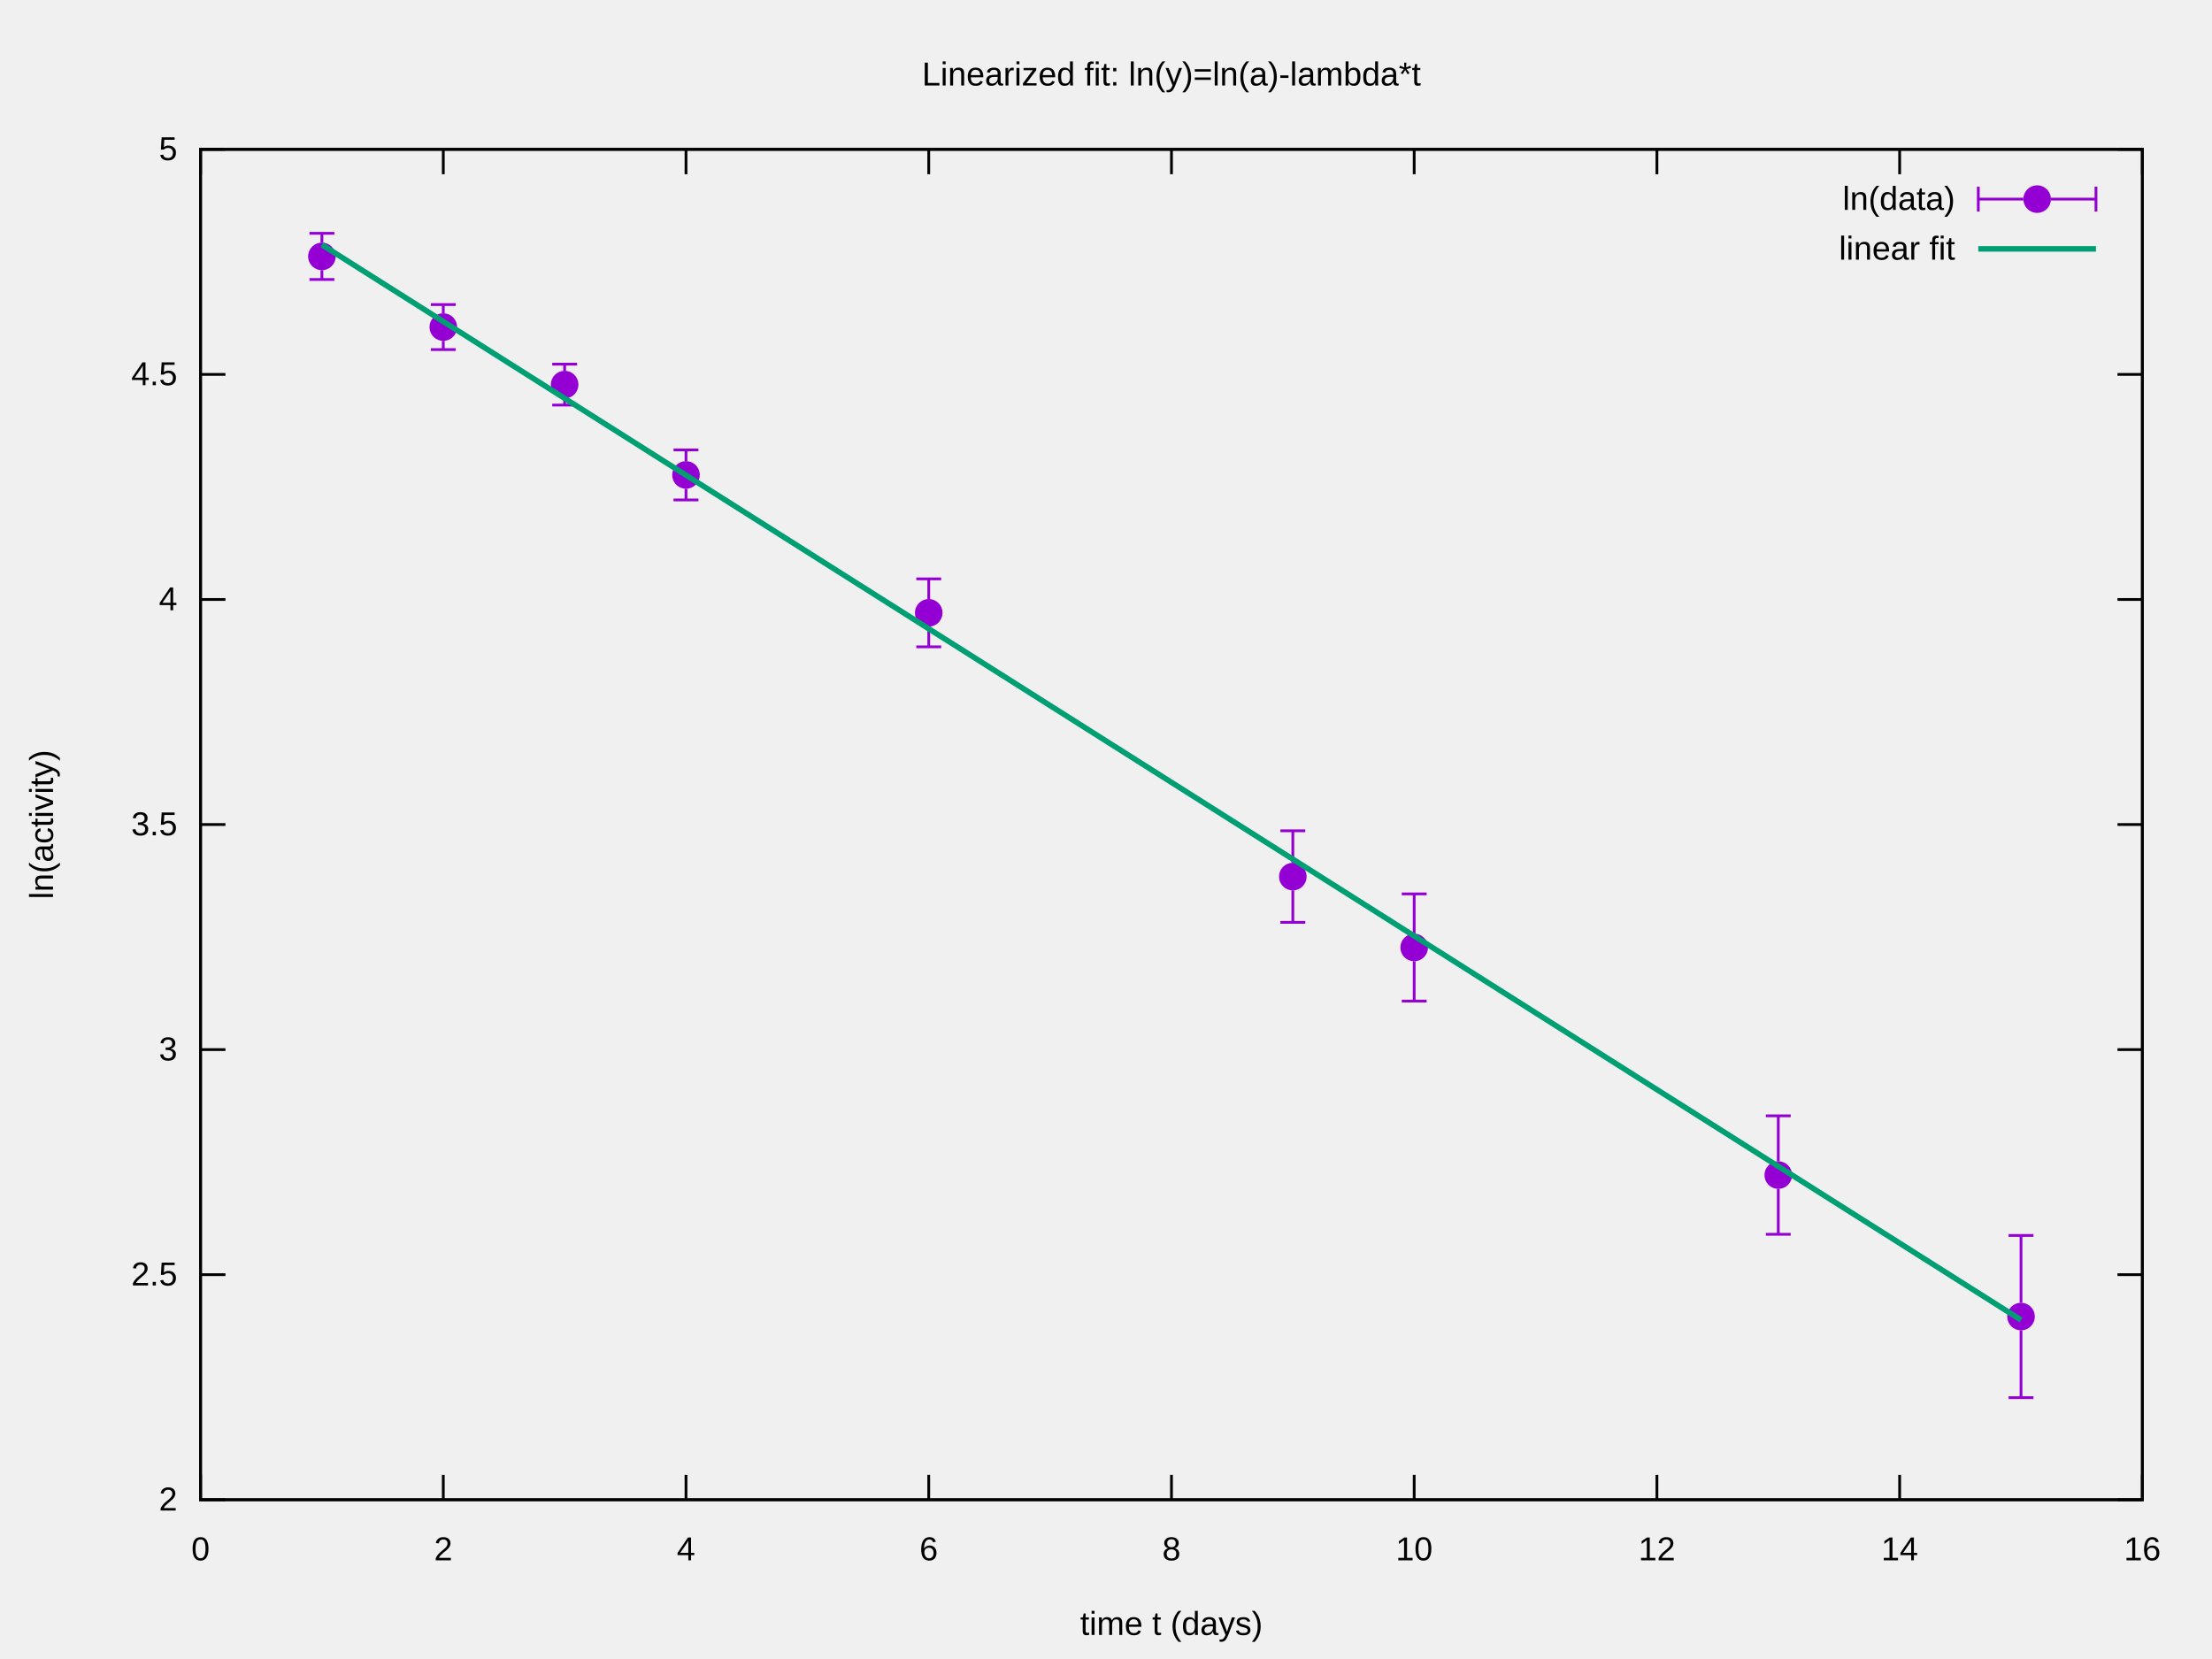
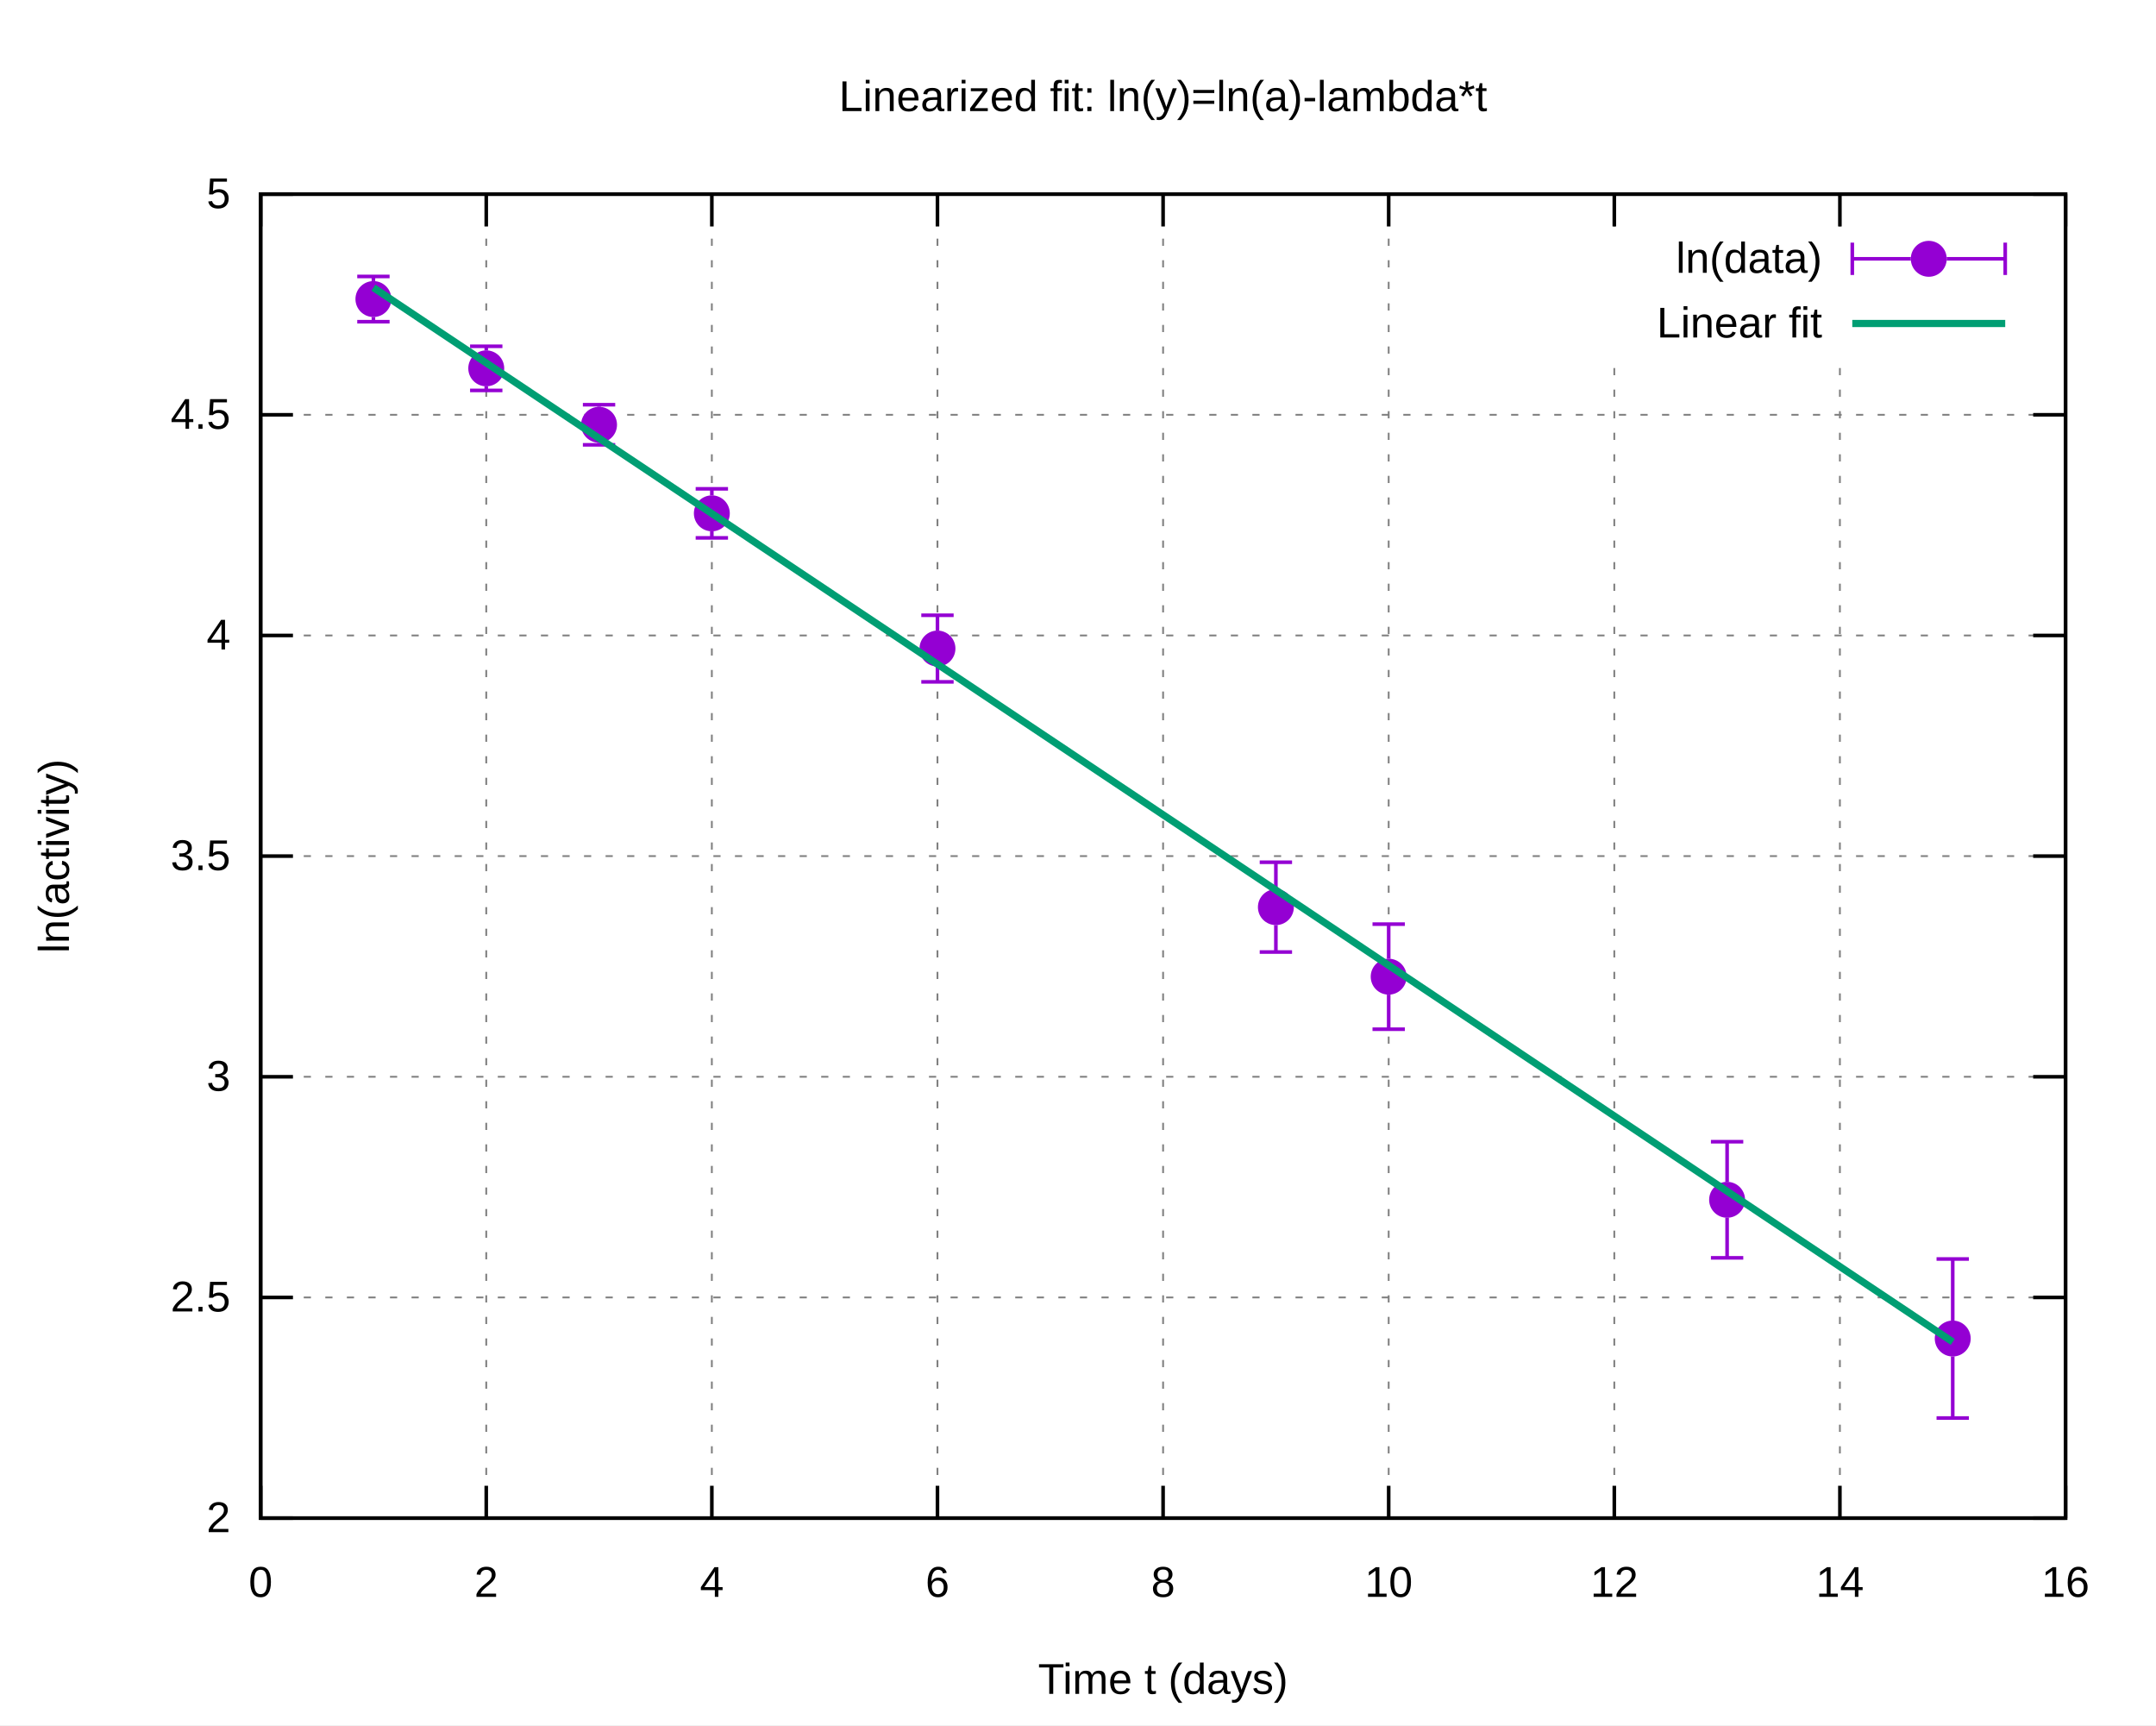
- <svg xmlns="http://www.w3.org/2000/svg" xmlns:xlink="http://www.w3.org/1999/xlink" width="800" height="600" viewBox="0 0 800 600">
+ <svg xmlns="http://www.w3.org/2000/svg" xmlns:xlink="http://www.w3.org/1999/xlink" width="600" height="480" viewBox="0 0 600 480">
  <g id="gnuplot_canvas">
-     <rect x="0" y="0" width="800" height="600" fill="none" />
+     <rect x="0" y="0" width="600" height="480" fill="#ffffff" />
    <defs>
      <circle id="gpDot" r="0.5" stroke-width="0.5" stroke="currentColor" />
      <path id="gpPt0" stroke-width="0.222" stroke="currentColor" d="M-1,0 h2 M0,-1 v2" />
      <path id="gpPt1" stroke-width="0.222" stroke="currentColor" d="M-1,-1 L1,1 M1,-1 L-1,1" />
      <path id="gpPt2" stroke-width="0.222" stroke="currentColor" d="M-1,0 L1,0 M0,-1 L0,1 M-1,-1 L1,1 M-1,1 L1,-1" />
      <rect id="gpPt3" stroke-width="0.222" stroke="currentColor" x="-1" y="-1" width="2" height="2" />
      <rect id="gpPt4" stroke-width="0.222" stroke="currentColor" fill="currentColor" x="-1" y="-1" width="2" height="2" />
      <circle id="gpPt5" stroke-width="0.222" stroke="currentColor" cx="0" cy="0" r="1" />
      <use xlink:href="#gpPt5" id="gpPt6" fill="currentColor" stroke="none" />
      <path id="gpPt7" stroke-width="0.222" stroke="currentColor" d="M0,-1.33 L-1.33,0.67 L1.33,0.67 z" />
      <use xlink:href="#gpPt7" id="gpPt8" fill="currentColor" stroke="none" />
      <use xlink:href="#gpPt7" id="gpPt9" stroke="currentColor" transform="rotate(180)" />
      <use xlink:href="#gpPt9" id="gpPt10" fill="currentColor" stroke="none" />
      <use xlink:href="#gpPt3" id="gpPt11" stroke="currentColor" transform="rotate(45)" />
      <use xlink:href="#gpPt11" id="gpPt12" fill="currentColor" stroke="none" />
      <path id="gpPt13" stroke-width="0.222" stroke="currentColor" d="M0,1.330 L1.265,0.411 L0.782,-1.067 L-0.782,-1.076 L-1.265,0.411 z" />
      <use xlink:href="#gpPt13" id="gpPt14" fill="currentColor" stroke="none" />
      <filter id="textbox" filterUnits="objectBoundingBox" x="0" y="0" height="1" width="1">
-         <feFlood flood-color="white" flood-opacity="1" result="bgnd" />
+         <feFlood flood-color="#FFFFFF" flood-opacity="1" result="bgnd" />
        <feComposite in="SourceGraphic" in2="bgnd" operator="atop" />
      </filter>
      <filter id="greybox" filterUnits="objectBoundingBox" x="0" y="0" height="1" width="1">
        <feFlood flood-color="lightgrey" flood-opacity="1" result="grey" />
        <feComposite in="SourceGraphic" in2="grey" operator="atop" />
      </filter>
    </defs>
-     <g fill="none" color="white" stroke="currentColor" stroke-width="1.00" stroke-linecap="butt" stroke-linejoin="miter">
- </g>
-     <g fill="none" color="black" stroke="currentColor" stroke-width="1.00" stroke-linecap="butt" stroke-linejoin="miter">
-       <path stroke="black" d="M72.53,542.40 L81.53,542.40 M774.82,542.40 L765.82,542.40  " />
-       <g transform="translate(64.14,546.30)" stroke="none" fill="black" font-family="Arial" font-size="12.00" text-anchor="end">
+     <g fill="none" color="#FFFFFF" stroke="currentColor" stroke-width="1.00" stroke-linecap="butt" stroke-linejoin="miter">
+ </g>
+     <g fill="none" color="black" stroke="currentColor" stroke-width="1.00" stroke-linecap="butt" stroke-linejoin="miter">
+ </g>
+     <g fill="none" color="black" stroke="black" stroke-width="0.50" stroke-linecap="butt" stroke-linejoin="miter">
+ </g>
+     <g fill="none" color="gray" stroke="currentColor" stroke-width="0.50" stroke-linecap="butt" stroke-linejoin="miter">
+       <path stroke="gray" stroke-dasharray="2,4" class="gridline" d="M72.53,422.40 L574.82,422.40  " />
+     </g>
+     <g fill="none" color="gray" stroke="gray" stroke-width="1.00" stroke-linecap="butt" stroke-linejoin="miter">
+ </g>
+     <g fill="none" color="black" stroke="currentColor" stroke-width="1.00" stroke-linecap="butt" stroke-linejoin="miter">
+       <path stroke="black" d="M72.53,422.40 L81.53,422.40 M574.82,422.40 L565.82,422.40  " />
+       <g transform="translate(64.14,426.30)" stroke="none" fill="black" font-family="Arial" font-size="12.00" text-anchor="end">
        <text>
          <tspan font-family="Arial"> 2</tspan>
        </text>
      </g>
    </g>
    <g fill="none" color="black" stroke="currentColor" stroke-width="1.00" stroke-linecap="butt" stroke-linejoin="miter">
-       <path stroke="black" d="M72.53,461.00 L81.53,461.00 M774.82,461.00 L765.82,461.00  " />
-       <g transform="translate(64.14,464.90)" stroke="none" fill="black" font-family="Arial" font-size="12.00" text-anchor="end">
+ </g>
+     <g fill="none" color="black" stroke="black" stroke-width="0.50" stroke-linecap="butt" stroke-linejoin="miter">
+ </g>
+     <g fill="none" color="gray" stroke="currentColor" stroke-width="0.50" stroke-linecap="butt" stroke-linejoin="miter">
+       <path stroke="gray" stroke-dasharray="2,4" class="gridline" d="M72.53,361.00 L574.82,361.00  " />
+     </g>
+     <g fill="none" color="gray" stroke="gray" stroke-width="1.00" stroke-linecap="butt" stroke-linejoin="miter">
+ </g>
+     <g fill="none" color="black" stroke="currentColor" stroke-width="1.00" stroke-linecap="butt" stroke-linejoin="miter">
+       <path stroke="black" d="M72.53,361.00 L81.53,361.00 M574.82,361.00 L565.82,361.00  " />
+       <g transform="translate(64.14,364.90)" stroke="none" fill="black" font-family="Arial" font-size="12.00" text-anchor="end">
        <text>
          <tspan font-family="Arial"> 2.5</tspan>
        </text>
      </g>
    </g>
    <g fill="none" color="black" stroke="currentColor" stroke-width="1.00" stroke-linecap="butt" stroke-linejoin="miter">
-       <path stroke="black" d="M72.53,379.60 L81.53,379.60 M774.82,379.60 L765.82,379.60  " />
-       <g transform="translate(64.14,383.50)" stroke="none" fill="black" font-family="Arial" font-size="12.00" text-anchor="end">
+ </g>
+     <g fill="none" color="black" stroke="black" stroke-width="0.50" stroke-linecap="butt" stroke-linejoin="miter">
+ </g>
+     <g fill="none" color="gray" stroke="currentColor" stroke-width="0.50" stroke-linecap="butt" stroke-linejoin="miter">
+       <path stroke="gray" stroke-dasharray="2,4" class="gridline" d="M72.53,299.60 L574.82,299.60  " />
+     </g>
+     <g fill="none" color="gray" stroke="gray" stroke-width="1.00" stroke-linecap="butt" stroke-linejoin="miter">
+ </g>
+     <g fill="none" color="black" stroke="currentColor" stroke-width="1.00" stroke-linecap="butt" stroke-linejoin="miter">
+       <path stroke="black" d="M72.53,299.60 L81.53,299.60 M574.82,299.60 L565.82,299.60  " />
+       <g transform="translate(64.14,303.50)" stroke="none" fill="black" font-family="Arial" font-size="12.00" text-anchor="end">
        <text>
          <tspan font-family="Arial"> 3</tspan>
        </text>
      </g>
    </g>
    <g fill="none" color="black" stroke="currentColor" stroke-width="1.00" stroke-linecap="butt" stroke-linejoin="miter">
-       <path stroke="black" d="M72.53,298.20 L81.53,298.20 M774.82,298.20 L765.82,298.20  " />
-       <g transform="translate(64.14,302.10)" stroke="none" fill="black" font-family="Arial" font-size="12.00" text-anchor="end">
+ </g>
+     <g fill="none" color="black" stroke="black" stroke-width="0.50" stroke-linecap="butt" stroke-linejoin="miter">
+ </g>
+     <g fill="none" color="gray" stroke="currentColor" stroke-width="0.50" stroke-linecap="butt" stroke-linejoin="miter">
+       <path stroke="gray" stroke-dasharray="2,4" class="gridline" d="M72.53,238.20 L574.82,238.20  " />
+     </g>
+     <g fill="none" color="gray" stroke="gray" stroke-width="1.00" stroke-linecap="butt" stroke-linejoin="miter">
+ </g>
+     <g fill="none" color="black" stroke="currentColor" stroke-width="1.00" stroke-linecap="butt" stroke-linejoin="miter">
+       <path stroke="black" d="M72.53,238.20 L81.53,238.20 M574.82,238.20 L565.82,238.20  " />
+       <g transform="translate(64.14,242.10)" stroke="none" fill="black" font-family="Arial" font-size="12.00" text-anchor="end">
        <text>
          <tspan font-family="Arial"> 3.5</tspan>
        </text>
      </g>
    </g>
    <g fill="none" color="black" stroke="currentColor" stroke-width="1.00" stroke-linecap="butt" stroke-linejoin="miter">
-       <path stroke="black" d="M72.53,216.81 L81.53,216.81 M774.82,216.81 L765.82,216.81  " />
-       <g transform="translate(64.14,220.71)" stroke="none" fill="black" font-family="Arial" font-size="12.00" text-anchor="end">
+ </g>
+     <g fill="none" color="black" stroke="black" stroke-width="0.50" stroke-linecap="butt" stroke-linejoin="miter">
+ </g>
+     <g fill="none" color="gray" stroke="currentColor" stroke-width="0.50" stroke-linecap="butt" stroke-linejoin="miter">
+       <path stroke="gray" stroke-dasharray="2,4" class="gridline" d="M72.53,176.81 L574.82,176.81  " />
+     </g>
+     <g fill="none" color="gray" stroke="gray" stroke-width="1.00" stroke-linecap="butt" stroke-linejoin="miter">
+ </g>
+     <g fill="none" color="black" stroke="currentColor" stroke-width="1.00" stroke-linecap="butt" stroke-linejoin="miter">
+       <path stroke="black" d="M72.53,176.81 L81.53,176.81 M574.82,176.81 L565.82,176.81  " />
+       <g transform="translate(64.14,180.71)" stroke="none" fill="black" font-family="Arial" font-size="12.00" text-anchor="end">
        <text>
          <tspan font-family="Arial"> 4</tspan>
        </text>
      </g>
    </g>
    <g fill="none" color="black" stroke="currentColor" stroke-width="1.00" stroke-linecap="butt" stroke-linejoin="miter">
-       <path stroke="black" d="M72.53,135.41 L81.53,135.41 M774.82,135.41 L765.82,135.41  " />
-       <g transform="translate(64.14,139.31)" stroke="none" fill="black" font-family="Arial" font-size="12.00" text-anchor="end">
+ </g>
+     <g fill="none" color="black" stroke="black" stroke-width="0.50" stroke-linecap="butt" stroke-linejoin="miter">
+ </g>
+     <g fill="none" color="gray" stroke="currentColor" stroke-width="0.50" stroke-linecap="butt" stroke-linejoin="miter">
+       <path stroke="gray" stroke-dasharray="2,4" class="gridline" d="M72.53,115.41 L574.82,115.41  " />
+     </g>
+     <g fill="none" color="gray" stroke="gray" stroke-width="1.00" stroke-linecap="butt" stroke-linejoin="miter">
+ </g>
+     <g fill="none" color="black" stroke="currentColor" stroke-width="1.00" stroke-linecap="butt" stroke-linejoin="miter">
+       <path stroke="black" d="M72.53,115.41 L81.53,115.41 M574.82,115.41 L565.82,115.41  " />
+       <g transform="translate(64.14,119.31)" stroke="none" fill="black" font-family="Arial" font-size="12.00" text-anchor="end">
        <text>
          <tspan font-family="Arial"> 4.5</tspan>
        </text>
      </g>
    </g>
    <g fill="none" color="black" stroke="currentColor" stroke-width="1.00" stroke-linecap="butt" stroke-linejoin="miter">
-       <path stroke="black" d="M72.53,54.01 L81.53,54.01 M774.82,54.01 L765.82,54.01  " />
+ </g>
+     <g fill="none" color="black" stroke="black" stroke-width="0.50" stroke-linecap="butt" stroke-linejoin="miter">
+ </g>
+     <g fill="none" color="gray" stroke="currentColor" stroke-width="0.50" stroke-linecap="butt" stroke-linejoin="miter">
+       <path stroke="gray" stroke-dasharray="2,4" class="gridline" d="M72.53,54.01 L574.82,54.01  " />
+     </g>
+     <g fill="none" color="gray" stroke="gray" stroke-width="1.00" stroke-linecap="butt" stroke-linejoin="miter">
+ </g>
+     <g fill="none" color="black" stroke="currentColor" stroke-width="1.00" stroke-linecap="butt" stroke-linejoin="miter">
+       <path stroke="black" d="M72.53,54.01 L81.53,54.01 M574.82,54.01 L565.82,54.01  " />
      <g transform="translate(64.14,57.91)" stroke="none" fill="black" font-family="Arial" font-size="12.00" text-anchor="end">
        <text>
          <tspan font-family="Arial"> 5</tspan>
        </text>
      </g>
    </g>
    <g fill="none" color="black" stroke="currentColor" stroke-width="1.00" stroke-linecap="butt" stroke-linejoin="miter">
-       <path stroke="black" d="M72.53,542.40 L72.53,533.40 M72.53,54.01 L72.53,63.01  " />
-       <g transform="translate(72.53,564.30)" stroke="none" fill="black" font-family="Arial" font-size="12.00" text-anchor="middle">
+ </g>
+     <g fill="none" color="black" stroke="black" stroke-width="0.50" stroke-linecap="butt" stroke-linejoin="miter">
+ </g>
+     <g fill="none" color="gray" stroke="currentColor" stroke-width="0.50" stroke-linecap="butt" stroke-linejoin="miter">
+       <path stroke="gray" stroke-dasharray="2,4" class="gridline" d="M72.53,422.40 L72.53,54.01  " />
+     </g>
+     <g fill="none" color="gray" stroke="gray" stroke-width="1.00" stroke-linecap="butt" stroke-linejoin="miter">
+ </g>
+     <g fill="none" color="black" stroke="currentColor" stroke-width="1.00" stroke-linecap="butt" stroke-linejoin="miter">
+       <path stroke="black" d="M72.53,422.40 L72.53,413.40 M72.53,54.01 L72.53,63.01  " />
+       <g transform="translate(72.53,444.30)" stroke="none" fill="black" font-family="Arial" font-size="12.00" text-anchor="middle">
        <text>
          <tspan font-family="Arial"> 0</tspan>
        </text>
      </g>
    </g>
    <g fill="none" color="black" stroke="currentColor" stroke-width="1.00" stroke-linecap="butt" stroke-linejoin="miter">
-       <path stroke="black" d="M160.32,542.40 L160.32,533.40 M160.32,54.01 L160.32,63.01  " />
-       <g transform="translate(160.32,564.30)" stroke="none" fill="black" font-family="Arial" font-size="12.00" text-anchor="middle">
+ </g>
+     <g fill="none" color="black" stroke="black" stroke-width="0.50" stroke-linecap="butt" stroke-linejoin="miter">
+ </g>
+     <g fill="none" color="gray" stroke="currentColor" stroke-width="0.50" stroke-linecap="butt" stroke-linejoin="miter">
+       <path stroke="gray" stroke-dasharray="2,4" class="gridline" d="M135.32,422.40 L135.32,54.01  " />
+     </g>
+     <g fill="none" color="gray" stroke="gray" stroke-width="1.00" stroke-linecap="butt" stroke-linejoin="miter">
+ </g>
+     <g fill="none" color="black" stroke="currentColor" stroke-width="1.00" stroke-linecap="butt" stroke-linejoin="miter">
+       <path stroke="black" d="M135.32,422.40 L135.32,413.40 M135.32,54.01 L135.32,63.01  " />
+       <g transform="translate(135.32,444.30)" stroke="none" fill="black" font-family="Arial" font-size="12.00" text-anchor="middle">
        <text>
          <tspan font-family="Arial"> 2</tspan>
        </text>
      </g>
    </g>
    <g fill="none" color="black" stroke="currentColor" stroke-width="1.00" stroke-linecap="butt" stroke-linejoin="miter">
-       <path stroke="black" d="M248.10,542.40 L248.10,533.40 M248.10,54.01 L248.10,63.01  " />
-       <g transform="translate(248.10,564.30)" stroke="none" fill="black" font-family="Arial" font-size="12.00" text-anchor="middle">
+ </g>
+     <g fill="none" color="black" stroke="black" stroke-width="0.50" stroke-linecap="butt" stroke-linejoin="miter">
+ </g>
+     <g fill="none" color="gray" stroke="currentColor" stroke-width="0.50" stroke-linecap="butt" stroke-linejoin="miter">
+       <path stroke="gray" stroke-dasharray="2,4" class="gridline" d="M198.10,422.40 L198.10,54.01  " />
+     </g>
+     <g fill="none" color="gray" stroke="gray" stroke-width="1.00" stroke-linecap="butt" stroke-linejoin="miter">
+ </g>
+     <g fill="none" color="black" stroke="currentColor" stroke-width="1.00" stroke-linecap="butt" stroke-linejoin="miter">
+       <path stroke="black" d="M198.10,422.40 L198.10,413.40 M198.10,54.01 L198.10,63.01  " />
+       <g transform="translate(198.10,444.30)" stroke="none" fill="black" font-family="Arial" font-size="12.00" text-anchor="middle">
        <text>
          <tspan font-family="Arial"> 4</tspan>
        </text>
      </g>
    </g>
    <g fill="none" color="black" stroke="currentColor" stroke-width="1.00" stroke-linecap="butt" stroke-linejoin="miter">
-       <path stroke="black" d="M335.89,542.40 L335.89,533.40 M335.89,54.01 L335.89,63.01  " />
-       <g transform="translate(335.89,564.30)" stroke="none" fill="black" font-family="Arial" font-size="12.00" text-anchor="middle">
+ </g>
+     <g fill="none" color="black" stroke="black" stroke-width="0.50" stroke-linecap="butt" stroke-linejoin="miter">
+ </g>
+     <g fill="none" color="gray" stroke="currentColor" stroke-width="0.50" stroke-linecap="butt" stroke-linejoin="miter">
+       <path stroke="gray" stroke-dasharray="2,4" class="gridline" d="M260.89,422.40 L260.89,54.01  " />
+     </g>
+     <g fill="none" color="gray" stroke="gray" stroke-width="1.00" stroke-linecap="butt" stroke-linejoin="miter">
+ </g>
+     <g fill="none" color="black" stroke="currentColor" stroke-width="1.00" stroke-linecap="butt" stroke-linejoin="miter">
+       <path stroke="black" d="M260.89,422.40 L260.89,413.40 M260.89,54.01 L260.89,63.01  " />
+       <g transform="translate(260.89,444.30)" stroke="none" fill="black" font-family="Arial" font-size="12.00" text-anchor="middle">
        <text>
          <tspan font-family="Arial"> 6</tspan>
        </text>
      </g>
    </g>
    <g fill="none" color="black" stroke="currentColor" stroke-width="1.00" stroke-linecap="butt" stroke-linejoin="miter">
-       <path stroke="black" d="M423.68,542.40 L423.68,533.40 M423.68,54.01 L423.68,63.01  " />
-       <g transform="translate(423.68,564.30)" stroke="none" fill="black" font-family="Arial" font-size="12.00" text-anchor="middle">
+ </g>
+     <g fill="none" color="black" stroke="black" stroke-width="0.50" stroke-linecap="butt" stroke-linejoin="miter">
+ </g>
+     <g fill="none" color="gray" stroke="currentColor" stroke-width="0.50" stroke-linecap="butt" stroke-linejoin="miter">
+       <path stroke="gray" stroke-dasharray="2,4" class="gridline" d="M323.68,422.40 L323.68,54.01  " />
+     </g>
+     <g fill="none" color="gray" stroke="gray" stroke-width="1.00" stroke-linecap="butt" stroke-linejoin="miter">
+ </g>
+     <g fill="none" color="black" stroke="currentColor" stroke-width="1.00" stroke-linecap="butt" stroke-linejoin="miter">
+       <path stroke="black" d="M323.68,422.40 L323.68,413.40 M323.68,54.01 L323.68,63.01  " />
+       <g transform="translate(323.68,444.30)" stroke="none" fill="black" font-family="Arial" font-size="12.00" text-anchor="middle">
        <text>
          <tspan font-family="Arial"> 8</tspan>
        </text>
      </g>
    </g>
    <g fill="none" color="black" stroke="currentColor" stroke-width="1.00" stroke-linecap="butt" stroke-linejoin="miter">
-       <path stroke="black" d="M511.46,542.40 L511.46,533.40 M511.46,54.01 L511.46,63.01  " />
-       <g transform="translate(511.46,564.30)" stroke="none" fill="black" font-family="Arial" font-size="12.00" text-anchor="middle">
+ </g>
+     <g fill="none" color="black" stroke="black" stroke-width="0.50" stroke-linecap="butt" stroke-linejoin="miter">
+ </g>
+     <g fill="none" color="gray" stroke="currentColor" stroke-width="0.50" stroke-linecap="butt" stroke-linejoin="miter">
+       <path stroke="gray" stroke-dasharray="2,4" class="gridline" d="M386.46,422.40 L386.46,54.01  " />
+     </g>
+     <g fill="none" color="gray" stroke="gray" stroke-width="1.00" stroke-linecap="butt" stroke-linejoin="miter">
+ </g>
+     <g fill="none" color="black" stroke="currentColor" stroke-width="1.00" stroke-linecap="butt" stroke-linejoin="miter">
+       <path stroke="black" d="M386.46,422.40 L386.46,413.40 M386.46,54.01 L386.46,63.01  " />
+       <g transform="translate(386.46,444.30)" stroke="none" fill="black" font-family="Arial" font-size="12.00" text-anchor="middle">
        <text>
          <tspan font-family="Arial"> 10</tspan>
        </text>
      </g>
    </g>
    <g fill="none" color="black" stroke="currentColor" stroke-width="1.00" stroke-linecap="butt" stroke-linejoin="miter">
-       <path stroke="black" d="M599.25,542.40 L599.25,533.40 M599.25,54.01 L599.25,63.01  " />
-       <g transform="translate(599.25,564.30)" stroke="none" fill="black" font-family="Arial" font-size="12.00" text-anchor="middle">
+ </g>
+     <g fill="none" color="black" stroke="black" stroke-width="0.50" stroke-linecap="butt" stroke-linejoin="miter">
+ </g>
+     <g fill="none" color="gray" stroke="currentColor" stroke-width="0.50" stroke-linecap="butt" stroke-linejoin="miter">
+       <path stroke="gray" stroke-dasharray="2,4" class="gridline" d="M449.25,422.40 L449.25,99.01 M449.25,63.01 L449.25,54.01  " />
+     </g>
+     <g fill="none" color="gray" stroke="gray" stroke-width="1.00" stroke-linecap="butt" stroke-linejoin="miter">
+ </g>
+     <g fill="none" color="black" stroke="currentColor" stroke-width="1.00" stroke-linecap="butt" stroke-linejoin="miter">
+       <path stroke="black" d="M449.25,422.40 L449.25,413.40 M449.25,54.01 L449.25,63.01  " />
+       <g transform="translate(449.25,444.30)" stroke="none" fill="black" font-family="Arial" font-size="12.00" text-anchor="middle">
        <text>
          <tspan font-family="Arial"> 12</tspan>
        </text>
      </g>
    </g>
    <g fill="none" color="black" stroke="currentColor" stroke-width="1.00" stroke-linecap="butt" stroke-linejoin="miter">
-       <path stroke="black" d="M687.03,542.40 L687.03,533.40 M687.03,54.01 L687.03,63.01  " />
-       <g transform="translate(687.03,564.30)" stroke="none" fill="black" font-family="Arial" font-size="12.00" text-anchor="middle">
+ </g>
+     <g fill="none" color="black" stroke="black" stroke-width="0.50" stroke-linecap="butt" stroke-linejoin="miter">
+ </g>
+     <g fill="none" color="gray" stroke="currentColor" stroke-width="0.50" stroke-linecap="butt" stroke-linejoin="miter">
+       <path stroke="gray" stroke-dasharray="2,4" class="gridline" d="M512.03,422.40 L512.03,99.01 M512.03,63.01 L512.03,54.01  " />
+     </g>
+     <g fill="none" color="gray" stroke="gray" stroke-width="1.00" stroke-linecap="butt" stroke-linejoin="miter">
+ </g>
+     <g fill="none" color="black" stroke="currentColor" stroke-width="1.00" stroke-linecap="butt" stroke-linejoin="miter">
+       <path stroke="black" d="M512.03,422.40 L512.03,413.40 M512.03,54.01 L512.03,63.01  " />
+       <g transform="translate(512.03,444.30)" stroke="none" fill="black" font-family="Arial" font-size="12.00" text-anchor="middle">
        <text>
          <tspan font-family="Arial"> 14</tspan>
        </text>
      </g>
    </g>
    <g fill="none" color="black" stroke="currentColor" stroke-width="1.00" stroke-linecap="butt" stroke-linejoin="miter">
-       <path stroke="black" d="M774.82,542.40 L774.82,533.40 M774.82,54.01 L774.82,63.01  " />
-       <g transform="translate(774.82,564.30)" stroke="none" fill="black" font-family="Arial" font-size="12.00" text-anchor="middle">
+ </g>
+     <g fill="none" color="black" stroke="black" stroke-width="0.50" stroke-linecap="butt" stroke-linejoin="miter">
+ </g>
+     <g fill="none" color="gray" stroke="currentColor" stroke-width="0.50" stroke-linecap="butt" stroke-linejoin="miter">
+       <path stroke="gray" stroke-dasharray="2,4" class="gridline" d="M574.82,422.40 L574.82,54.01  " />
+     </g>
+     <g fill="none" color="gray" stroke="gray" stroke-width="1.00" stroke-linecap="butt" stroke-linejoin="miter">
+ </g>
+     <g fill="none" color="black" stroke="currentColor" stroke-width="1.00" stroke-linecap="butt" stroke-linejoin="miter">
+       <path stroke="black" d="M574.82,422.40 L574.82,413.40 M574.82,54.01 L574.82,63.01  " />
+       <g transform="translate(574.82,444.30)" stroke="none" fill="black" font-family="Arial" font-size="12.00" text-anchor="middle">
        <text>
          <tspan font-family="Arial"> 16</tspan>
        </text>
      </g>
    </g>
    <g fill="none" color="black" stroke="currentColor" stroke-width="1.00" stroke-linecap="butt" stroke-linejoin="miter">
</g>
    <g fill="none" color="black" stroke="currentColor" stroke-width="1.00" stroke-linecap="butt" stroke-linejoin="miter">
-       <path stroke="black" d="M72.53,54.01 L72.53,542.40 L774.82,542.40 L774.82,54.01 L72.53,54.01 Z  " />
+       <path stroke="black" d="M72.53,54.01 L72.53,422.40 L574.82,422.40 L574.82,54.01 L72.53,54.01 Z  " />
    </g>
    <g fill="none" color="black" stroke="currentColor" stroke-width="1.00" stroke-linecap="butt" stroke-linejoin="miter">
</g>
    <g id="gnuplot_plot_1">
      <g fill="none" color="black" stroke="currentColor" stroke-width="1.00" stroke-linecap="butt" stroke-linejoin="miter">
-         <g transform="translate(707.09,75.91)" stroke="none" fill="black" font-family="Arial" font-size="12.00" text-anchor="end">
+         <g transform="translate(507.09,75.91)" stroke="none" fill="black" font-family="Arial" font-size="12.00" text-anchor="end">
          <text>
            <tspan font-family="Arial">ln(data)</tspan>
          </text>
        </g>
      </g>
      <g fill="none" color="black" stroke="currentColor" stroke-width="1.00" stroke-linecap="butt" stroke-linejoin="miter">
-         <path stroke="rgb(148,   0, 211)" d="M715.48,72.01 L758.04,72.01 M715.48,67.51 L715.48,76.51 M758.04,67.51 L758.04,76.51 M116.42,101.08 L116.42,84.38   M111.92,101.08 L120.92,101.08 M111.92,84.38 L120.92,84.38 M160.32,126.43 L160.32,110.15 M155.82,126.43 L164.82,126.43   M155.82,110.15 L164.82,110.15 M204.21,146.50 L204.21,131.70 M199.71,146.50 L208.71,146.50 M199.71,131.70 L208.71,131.70   M248.10,180.81 L248.10,162.72 M243.60,180.81 L252.60,180.81 M243.60,162.72 L252.60,162.72 M335.89,233.93 L335.89,209.36   M331.39,233.93 L340.39,233.93 M331.39,209.36 L340.39,209.36 M467.57,333.58 L467.57,300.47 M463.07,333.58 L472.07,333.58   M463.07,300.47 L472.07,300.47 M511.46,362.05 L511.46,323.29 M506.96,362.05 L515.96,362.05 M506.96,323.29 L515.96,323.29   M643.14,446.40 L643.14,403.55 M638.64,446.40 L647.64,446.40 M638.64,403.55 L647.64,403.55 M730.93,505.48 L730.93,446.82   M726.43,505.48 L735.43,505.48 M726.43,446.82 L735.43,446.82  " />
-       </g>
-       <g fill="none" color="black" stroke="currentColor" stroke-width="1.00" stroke-linecap="butt" stroke-linejoin="miter">
-         <use xlink:href="#gpPt6" transform="translate(116.42,92.73) scale(4.50)" color="white" />
-       </g>
-       <g fill="none" color="black" stroke="currentColor" stroke-width="1.00" stroke-linecap="butt" stroke-linejoin="miter">
-         <use xlink:href="#gpPt6" transform="translate(116.42,92.73) scale(4.50)" color="rgb(148,   0, 211)" />
-         <use xlink:href="#gpPt6" transform="translate(160.32,118.29) scale(4.50)" color="white" />
-       </g>
-       <g fill="none" color="black" stroke="currentColor" stroke-width="1.00" stroke-linecap="butt" stroke-linejoin="miter">
-         <use xlink:href="#gpPt6" transform="translate(160.32,118.29) scale(4.50)" color="rgb(148,   0, 211)" />
-         <use xlink:href="#gpPt6" transform="translate(204.21,139.10) scale(4.50)" color="white" />
-       </g>
-       <g fill="none" color="black" stroke="currentColor" stroke-width="1.00" stroke-linecap="butt" stroke-linejoin="miter">
-         <use xlink:href="#gpPt6" transform="translate(204.21,139.10) scale(4.50)" color="rgb(148,   0, 211)" />
-         <use xlink:href="#gpPt6" transform="translate(248.10,171.77) scale(4.50)" color="white" />
-       </g>
-       <g fill="none" color="black" stroke="currentColor" stroke-width="1.00" stroke-linecap="butt" stroke-linejoin="miter">
-         <use xlink:href="#gpPt6" transform="translate(248.10,171.77) scale(4.50)" color="rgb(148,   0, 211)" />
-         <use xlink:href="#gpPt6" transform="translate(335.89,221.64) scale(4.50)" color="white" />
-       </g>
-       <g fill="none" color="black" stroke="currentColor" stroke-width="1.00" stroke-linecap="butt" stroke-linejoin="miter">
-         <use xlink:href="#gpPt6" transform="translate(335.89,221.64) scale(4.50)" color="rgb(148,   0, 211)" />
-         <use xlink:href="#gpPt6" transform="translate(467.57,317.03) scale(4.50)" color="white" />
-       </g>
-       <g fill="none" color="black" stroke="currentColor" stroke-width="1.00" stroke-linecap="butt" stroke-linejoin="miter">
-         <use xlink:href="#gpPt6" transform="translate(467.57,317.03) scale(4.50)" color="rgb(148,   0, 211)" />
-         <use xlink:href="#gpPt6" transform="translate(511.46,342.67) scale(4.50)" color="white" />
-       </g>
-       <g fill="none" color="black" stroke="currentColor" stroke-width="1.00" stroke-linecap="butt" stroke-linejoin="miter">
-         <use xlink:href="#gpPt6" transform="translate(511.46,342.67) scale(4.50)" color="rgb(148,   0, 211)" />
-         <use xlink:href="#gpPt6" transform="translate(643.14,424.98) scale(4.50)" color="white" />
-       </g>
-       <g fill="none" color="black" stroke="currentColor" stroke-width="1.00" stroke-linecap="butt" stroke-linejoin="miter">
-         <use xlink:href="#gpPt6" transform="translate(643.14,424.98) scale(4.50)" color="rgb(148,   0, 211)" />
-         <use xlink:href="#gpPt6" transform="translate(730.93,476.15) scale(4.50)" color="white" />
-       </g>
-       <g fill="none" color="black" stroke="currentColor" stroke-width="1.00" stroke-linecap="butt" stroke-linejoin="miter">
-         <use xlink:href="#gpPt6" transform="translate(730.93,476.15) scale(4.50)" color="rgb(148,   0, 211)" />
-         <use xlink:href="#gpPt6" transform="translate(736.76,72.01) scale(4.50)" color="white" />
-       </g>
-       <g fill="none" color="black" stroke="currentColor" stroke-width="1.00" stroke-linecap="butt" stroke-linejoin="miter">
-         <use xlink:href="#gpPt6" transform="translate(736.76,72.01) scale(4.50)" color="rgb(148,   0, 211)" />
+         <path stroke="rgb(148,   0, 211)" d="M515.48,72.01 L558.04,72.01 M515.48,67.51 L515.48,76.51 M558.04,67.51 L558.04,76.51 M103.92,89.51 L103.92,76.92   M99.42,89.51 L108.42,89.51 M99.42,76.92 L108.42,76.92 M135.32,108.63 L135.32,96.35 M130.82,108.63 L139.82,108.63   M130.82,96.35 L139.82,96.35 M166.71,123.77 L166.71,112.61 M162.21,123.77 L171.21,123.77 M162.21,112.61 L171.21,112.61   M198.10,149.66 L198.10,136.01 M193.60,149.66 L202.60,149.66 M193.60,136.01 L202.60,136.01 M260.89,189.72 L260.89,171.19   M256.39,189.72 L265.39,189.72 M256.39,171.19 L265.39,171.19 M355.07,264.89 L355.07,239.91 M350.57,264.89 L359.57,264.89   M350.57,239.91 L359.57,239.91 M386.46,286.37 L386.46,257.13 M381.96,286.37 L390.96,286.37 M381.96,257.13 L390.96,257.13   M480.64,349.98 L480.64,317.67 M476.14,349.98 L485.14,349.98 M476.14,317.67 L485.14,317.67 M543.43,394.55 L543.43,350.30   M538.93,394.55 L547.93,394.55 M538.93,350.30 L547.93,350.30  " />
+       </g>
+       <g fill="none" color="black" stroke="currentColor" stroke-width="1.00" stroke-linecap="butt" stroke-linejoin="miter">
+         <use xlink:href="#gpPt6" transform="translate(103.92,83.21) scale(4.50)" color="#FFFFFF" />
+       </g>
+       <g fill="none" color="black" stroke="currentColor" stroke-width="1.00" stroke-linecap="butt" stroke-linejoin="miter">
+         <use xlink:href="#gpPt6" transform="translate(103.92,83.21) scale(4.50)" color="rgb(148,   0, 211)" />
+         <use xlink:href="#gpPt6" transform="translate(135.32,102.49) scale(4.50)" color="#FFFFFF" />
+       </g>
+       <g fill="none" color="black" stroke="currentColor" stroke-width="1.00" stroke-linecap="butt" stroke-linejoin="miter">
+         <use xlink:href="#gpPt6" transform="translate(135.32,102.49) scale(4.50)" color="rgb(148,   0, 211)" />
+         <use xlink:href="#gpPt6" transform="translate(166.71,118.19) scale(4.50)" color="#FFFFFF" />
+       </g>
+       <g fill="none" color="black" stroke="currentColor" stroke-width="1.00" stroke-linecap="butt" stroke-linejoin="miter">
+         <use xlink:href="#gpPt6" transform="translate(166.71,118.19) scale(4.50)" color="rgb(148,   0, 211)" />
+         <use xlink:href="#gpPt6" transform="translate(198.10,142.83) scale(4.50)" color="#FFFFFF" />
+       </g>
+       <g fill="none" color="black" stroke="currentColor" stroke-width="1.00" stroke-linecap="butt" stroke-linejoin="miter">
+         <use xlink:href="#gpPt6" transform="translate(198.10,142.83) scale(4.50)" color="rgb(148,   0, 211)" />
+         <use xlink:href="#gpPt6" transform="translate(260.89,180.45) scale(4.50)" color="#FFFFFF" />
+       </g>
+       <g fill="none" color="black" stroke="currentColor" stroke-width="1.00" stroke-linecap="butt" stroke-linejoin="miter">
+         <use xlink:href="#gpPt6" transform="translate(260.89,180.45) scale(4.50)" color="rgb(148,   0, 211)" />
+         <use xlink:href="#gpPt6" transform="translate(355.07,252.40) scale(4.50)" color="#FFFFFF" />
+       </g>
+       <g fill="none" color="black" stroke="currentColor" stroke-width="1.00" stroke-linecap="butt" stroke-linejoin="miter">
+         <use xlink:href="#gpPt6" transform="translate(355.07,252.40) scale(4.50)" color="rgb(148,   0, 211)" />
+         <use xlink:href="#gpPt6" transform="translate(386.46,271.75) scale(4.50)" color="#FFFFFF" />
+       </g>
+       <g fill="none" color="black" stroke="currentColor" stroke-width="1.00" stroke-linecap="butt" stroke-linejoin="miter">
+         <use xlink:href="#gpPt6" transform="translate(386.46,271.75) scale(4.50)" color="rgb(148,   0, 211)" />
+         <use xlink:href="#gpPt6" transform="translate(480.64,333.83) scale(4.50)" color="#FFFFFF" />
+       </g>
+       <g fill="none" color="black" stroke="currentColor" stroke-width="1.00" stroke-linecap="butt" stroke-linejoin="miter">
+         <use xlink:href="#gpPt6" transform="translate(480.64,333.83) scale(4.50)" color="rgb(148,   0, 211)" />
+         <use xlink:href="#gpPt6" transform="translate(543.43,372.43) scale(4.50)" color="#FFFFFF" />
+       </g>
+       <g fill="none" color="black" stroke="currentColor" stroke-width="1.00" stroke-linecap="butt" stroke-linejoin="miter">
+         <use xlink:href="#gpPt6" transform="translate(543.43,372.43) scale(4.50)" color="rgb(148,   0, 211)" />
+         <use xlink:href="#gpPt6" transform="translate(536.76,72.01) scale(4.50)" color="#FFFFFF" />
+       </g>
+       <g fill="none" color="black" stroke="currentColor" stroke-width="1.00" stroke-linecap="butt" stroke-linejoin="miter">
+         <use xlink:href="#gpPt6" transform="translate(536.76,72.01) scale(4.50)" color="rgb(148,   0, 211)" />
      </g>
    </g>
    <g id="gnuplot_plot_2">
-       <g fill="none" color="white" stroke="rgb(148,   0, 211)" stroke-width="2.00" stroke-linecap="butt" stroke-linejoin="miter">
+       <g fill="none" color="#FFFFFF" stroke="rgb(148,   0, 211)" stroke-width="2.00" stroke-linecap="butt" stroke-linejoin="miter">
</g>
      <g fill="none" color="black" stroke="currentColor" stroke-width="2.00" stroke-linecap="butt" stroke-linejoin="miter">
-         <g transform="translate(707.09,93.91)" stroke="none" fill="black" font-family="Arial" font-size="12.00" text-anchor="end">
+         <g transform="translate(507.09,93.91)" stroke="none" fill="black" font-family="Arial" font-size="12.00" text-anchor="end">
          <text>
-             <tspan font-family="Arial">linear fit</tspan>
+             <tspan font-family="Arial">Linear fit</tspan>
          </text>
        </g>
      </g>
      <g fill="none" color="black" stroke="currentColor" stroke-width="2.00" stroke-linecap="butt" stroke-linejoin="miter">
-         <path stroke="rgb(  0, 158, 115)" d="M715.48,90.01 L758.04,90.01 M116.42,88.52 L160.32,116.29 L204.21,144.07 L248.10,171.85 L335.89,227.40 L467.57,310.73   L511.46,338.51 L643.14,421.84 L730.93,477.39  " />
+         <path stroke="rgb(  0, 158, 115)" d="M515.48,90.01 L558.04,90.01 M103.92,80.04 L135.32,100.99 L166.71,121.94 L198.10,142.89 L260.89,184.80 L355.07,247.65   L386.46,268.61 L480.64,331.46 L543.43,373.37  " />
      </g>
    </g>
    <g fill="none" color="black" stroke="currentColor" stroke-width="2.00" stroke-linecap="butt" stroke-linejoin="miter">
</g>
    <g fill="none" color="black" stroke="black" stroke-width="1.00" stroke-linecap="butt" stroke-linejoin="miter">
</g>
    <g fill="none" color="black" stroke="currentColor" stroke-width="1.00" stroke-linecap="butt" stroke-linejoin="miter">
-       <path stroke="black" d="M72.53,54.01 L72.53,542.40 L774.82,542.40 L774.82,54.01 L72.53,54.01 Z  " />
-       <g transform="translate(19.18,298.21) rotate(270.00)" stroke="none" fill="black" font-family="Arial" font-size="12.00" text-anchor="middle">
+       <path stroke="black" d="M72.53,54.01 L72.53,422.40 L574.82,422.40 L574.82,54.01 L72.53,54.01 Z  " />
+       <g transform="translate(19.18,238.21) rotate(270.00)" stroke="none" fill="black" font-family="Arial" font-size="12.00" text-anchor="middle">
        <text>
          <tspan font-family="Arial">ln(activity)</tspan>
        </text>
      </g>
    </g>
    <g fill="none" color="black" stroke="currentColor" stroke-width="1.00" stroke-linecap="butt" stroke-linejoin="miter">
-       <g transform="translate(423.67,591.30)" stroke="none" fill="black" font-family="Arial" font-size="12.00" text-anchor="middle">
-         <text>
-           <tspan font-family="Arial">time t (days)</tspan>
-         </text>
-       </g>
-     </g>
-     <g fill="none" color="black" stroke="currentColor" stroke-width="1.00" stroke-linecap="butt" stroke-linejoin="miter">
- </g>
-     <g fill="none" color="black" stroke="currentColor" stroke-width="1.00" stroke-linecap="butt" stroke-linejoin="miter">
-       <g transform="translate(423.67,30.91)" stroke="none" fill="black" font-family="Arial" font-size="12.00" text-anchor="middle">
+       <g transform="translate(323.67,471.30)" stroke="none" fill="black" font-family="Arial" font-size="12.00" text-anchor="middle">
+         <text>
+           <tspan font-family="Arial">Time t (days)</tspan>
+         </text>
+       </g>
+     </g>
+     <g fill="none" color="black" stroke="currentColor" stroke-width="1.00" stroke-linecap="butt" stroke-linejoin="miter">
+ </g>
+     <g fill="none" color="black" stroke="currentColor" stroke-width="1.00" stroke-linecap="butt" stroke-linejoin="miter">
+       <g transform="translate(323.67,30.91)" stroke="none" fill="black" font-family="Arial" font-size="12.00" text-anchor="middle">
        <text>
          <tspan font-family="Arial">Linearized fit: ln(y)=ln(a)-lambda*t</tspan>
        </text>
      </g>
    </g>
    <g fill="none" color="black" stroke="currentColor" stroke-width="1.00" stroke-linecap="butt" stroke-linejoin="miter">
</g>
  </g>
</svg>
